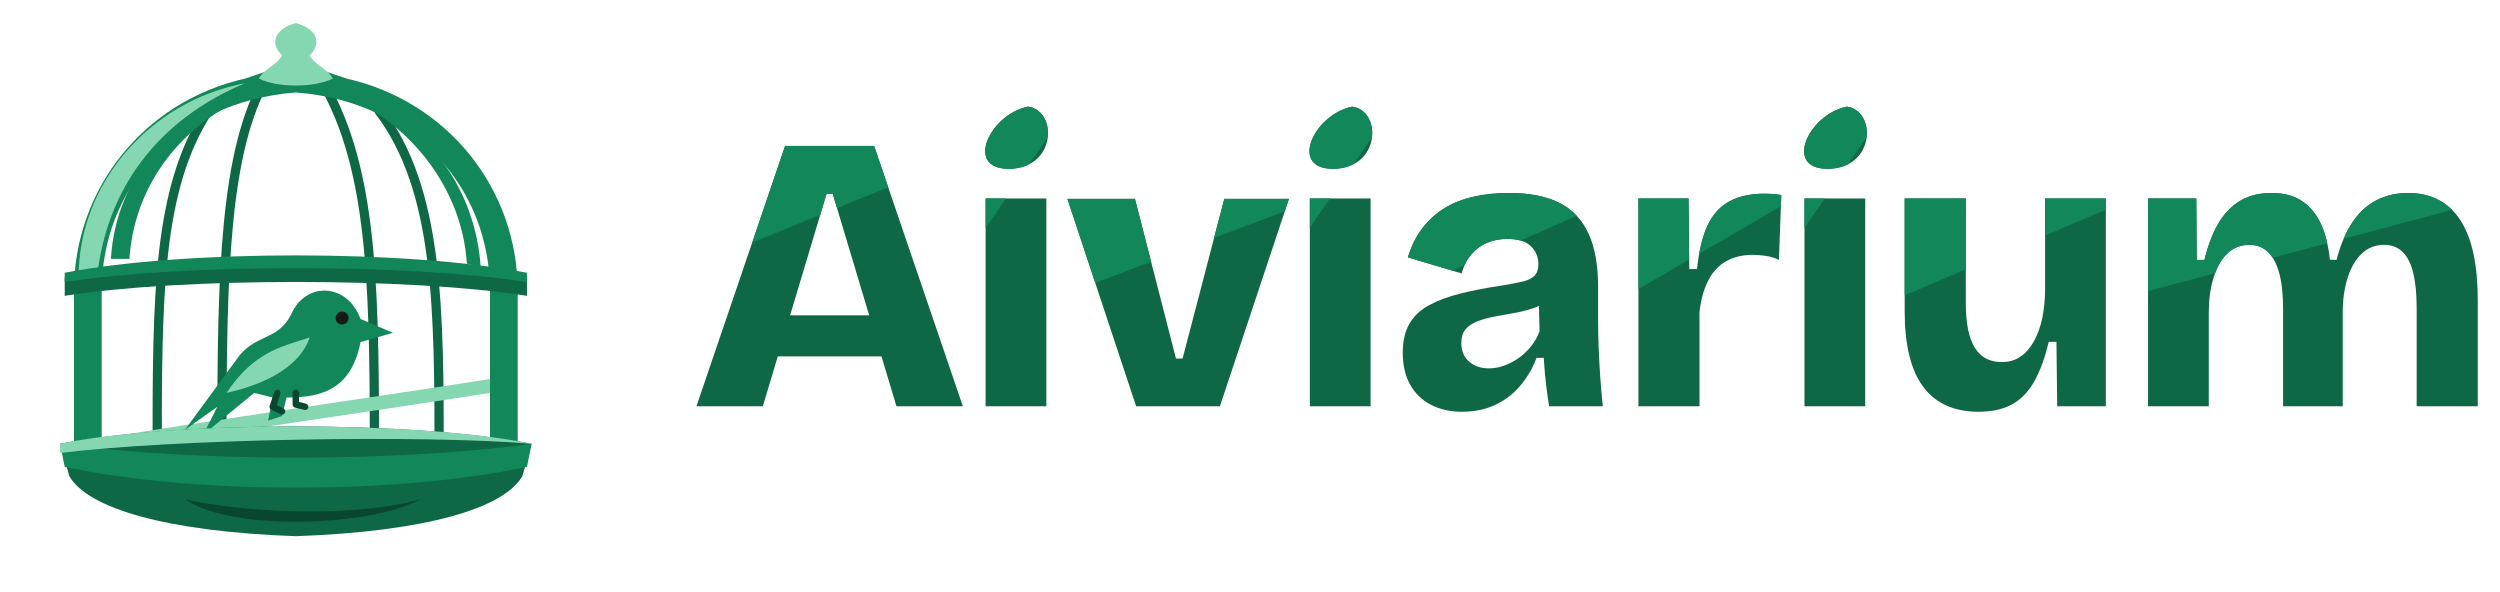
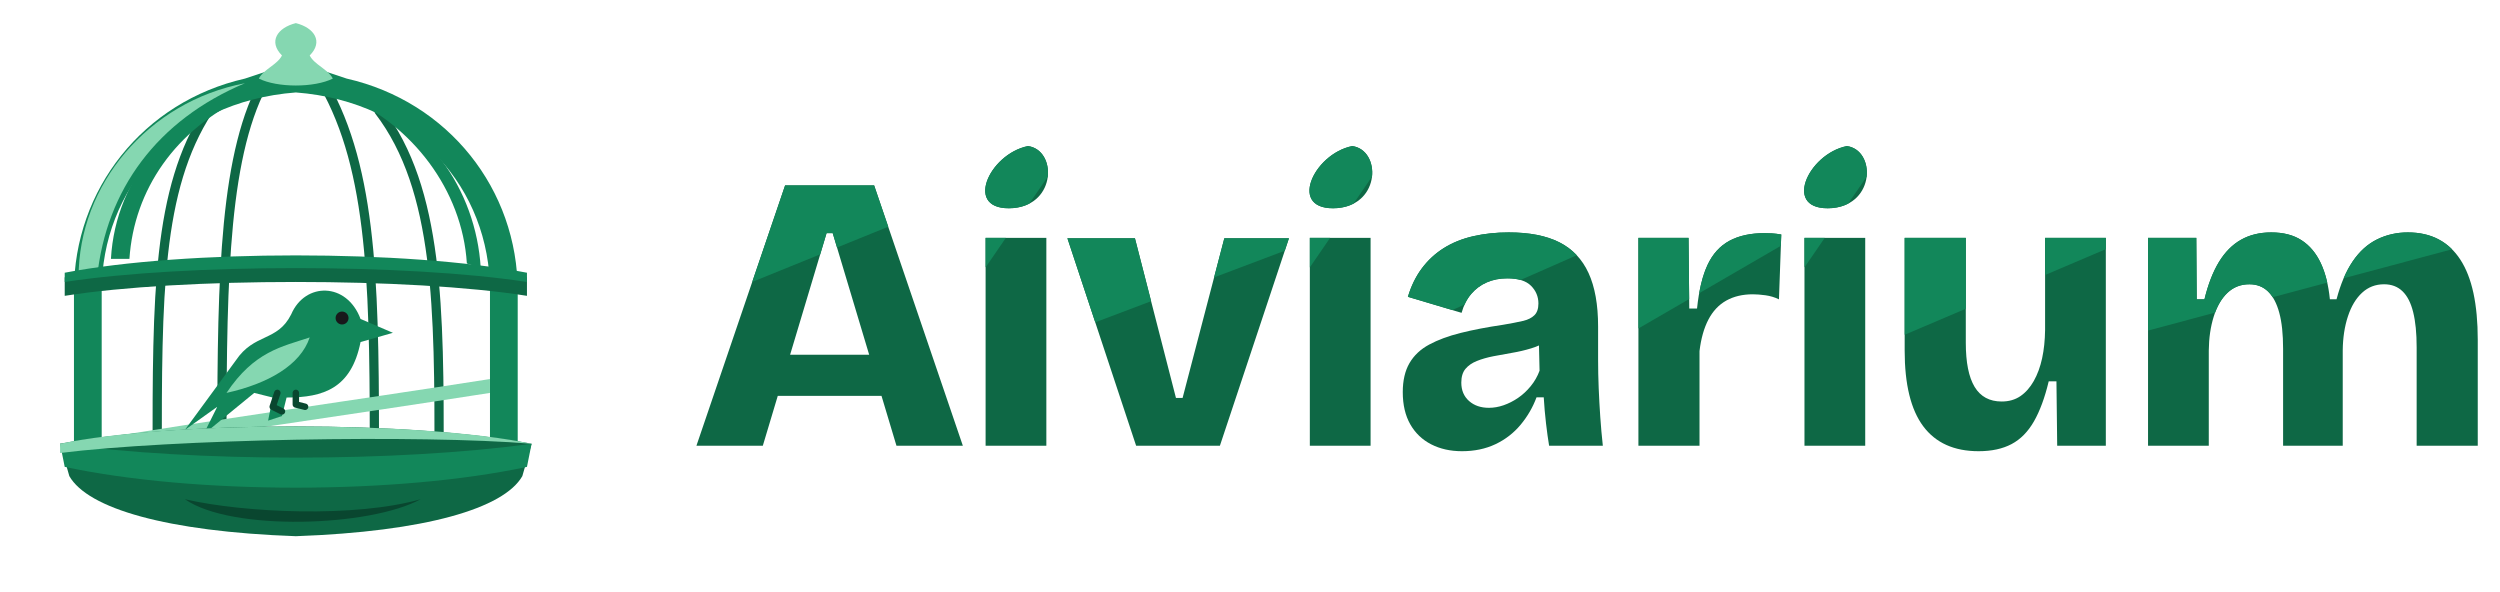
<svg xmlns="http://www.w3.org/2000/svg" role="img" aria-label="Aiviarium" viewBox="0 0 633.8 150">
  <svg width="150" height="150" viewBox="0 0 128 128">
    <path fill="none" stroke="#0E6845" stroke-width="2" stroke-linecap="round" stroke-linejoin="round" d="M45 24 C34 41 34 64 34 99" />
    <path fill="none" stroke="#0E6845" stroke-width="2" stroke-linecap="round" stroke-linejoin="round" d="M56 20 C48 37 48 65 48 101" />
    <path fill="none" stroke="#0E6845" stroke-width="2" stroke-linecap="round" stroke-linejoin="round" d="M71 20 C81 39 81 65 81 101" />
    <path fill="none" stroke="#0E6845" stroke-width="2" stroke-linecap="round" stroke-linejoin="round" d="M82 24 C95 41 95 67 95 99" />
    <path fill="#12875A" d="M16 99 L16 63 C16 41 31 22 53 17 L59 15 L69 15 L75 17 C97 22 112 41 112 63 L112 99 L106 99 L106 63 C106 41 90 22 64 20 C38 22 22 41 22 63 L22 99Z" />
    <path fill="#85D7B1" d="M17 60 C17 40 32 22 53 18 C34 26 23 41 21 60Z" />
    <path fill="#0E6845" d="M14 60 C39 55 89 55 114 60 L114 64 C89 60 39 60 14 64Z" />
    <path fill="#12875A" d="M14 59 C40 54 88 54 114 59 L114 61 C88 57 40 57 14 61Z" />
    <path fill="#85D7B1" d="M56 17 C57 15 60 14 61 12 C58 9 60 6 64 5 C68 6 70 9 67 12 C68 14 71 15 72 17 C68 19 60 19 56 17Z" />
    <path fill="#85D7B1" d="M21 95 C45 91 74 87 106 82 L106 85 C74 90 45 94 21 98Z" />
    <path fill="#12875A" d="M40 93 L51 78 C55 72 60 74 63 68 C66 61 75 61 78 69 L85 72 L78 74 C76 84 70 86 62 86 L61 90 L58 91 L59 86 L55 85 L44 94 L47 88Z" />
    <path fill="none" stroke="#09462F" stroke-width="1.4" stroke-linecap="round" stroke-linejoin="round" d="M60 85 L59 88 L61 89 M64 85 L64 87.5 L66 88" />
    <path fill="#85D7B1" d="M49 85 C55 76 61 75 67 73 C65 79 58 83 49 85Z" />
    <circle fill="#18181B" cx="74" cy="68.8" r="1.4" />
    <path fill="#0E6845" d="M13 96 C39 91 89 91 115 96 L113 103 C109 110 92 115 64 116 C36 115 19 110 15 103Z" />
    <path fill="#12875A" d="M13 96 C42 100 86 100 115 96 L114 101 C86 107 42 107 14 101Z" />
    <path fill="#85D7B1" d="M13 96 C37 91 91 91 115 96 C91 94 37 95 13 98Z" />
    <path fill="#12875A" d="M24 56 C25 38 38 24 53 21 C38 28 29 41 28 56Z M101 57 C100 41 89 27 75 21 C92 25 103 41 104 58Z" />
    <path fill="#09462F" d="M40 108 C53 111 77 112 91 108 C80 114 50 115 40 108Z" />
  </svg>
-   <g transform="translate(175 23)">
+   <g transform="translate(175 33)">
    <path fill="#0E6845" d="M1.56 80 24.04 14H46.61L69.1 80H52.27L36.11 26.11H34.55L18.39 80ZM14.63 67.36V56.94H58.3V67.36Z" />
    <path fill="#12875A" d="M50.19 24.48 37.2 29.75 36.11 26.11H34.55L32.94 31.48L15.71 38.47L24.04 14H46.61L50.19 24.48Z" />
    <path fill="#0E6845" d="M74.87 80V27.31H90.27V80ZM85.62 4.03C92.9 5.03 92.9 18.75 81.93 19.75C69 20.75 75.65 6.03 85.62 4.03Z" />
    <path fill="#12875A" d="M85.62 4.03C89.23 4.52 91.05 8.15 90.63 11.8L85.95 18.62C84.83 19.21 83.49 19.6 81.93 19.75C69 20.75 75.65 6.03 85.62 4.03ZM80 27.31 74.87 34.79V27.31H80Z" />
    <path fill="#0E6845" d="M113.03 80 95.61 27.41H112.73L123.13 67.89H124.81L135.39 27.41H151.77L134.27 80Z" />
    <path fill="#12875A" d="M116.83 43.36 102.67 48.71 95.61 27.41H112.73L116.83 43.36ZM150.72 30.56 132.79 37.33 135.39 27.41H151.77L150.72 30.56Z" />
    <path fill="#0E6845" d="M157.07 80V27.31H172.47V80ZM167.82 4.03C175.1 5.03 175.1 18.75 164.13 19.75C151.2 20.75 157.85 6.03 167.82 4.03Z" />
    <path fill="#12875A" d="M167.82 4.03C171.43 4.52 173.25 8.15 172.83 11.8L168.15 18.62C167.03 19.21 165.69 19.6 164.13 19.75C151.2 20.75 157.85 6.03 167.82 4.03ZM162.2 27.31 157.07 34.79V27.31H162.2Z" />
    <path fill="#0E6845" d="M195.63 81.39Q191.24 81.39 187.84 79.65Q184.44 77.91 182.53 74.57Q180.63 71.23 180.63 66.41Q180.63 61.99 182.33 59.06Q184.04 56.12 187.34 54.35Q190.64 52.57 195.32 51.4Q200.01 50.23 206.05 49.34Q209.03 48.84 211.01 48.38Q213 47.93 214.01 46.91Q215.02 45.9 215.02 43.95Q215.02 41.33 213.14 39.45Q211.27 37.57 207.11 37.57Q204.29 37.57 201.97 38.57Q199.65 39.57 197.99 41.51Q196.33 43.46 195.54 46.31L181.93 42.25Q183.17 38.11 185.47 35.03Q187.77 31.95 191.02 29.9Q194.28 27.85 198.5 26.88Q202.71 25.92 207.49 25.92Q215.35 25.92 220.33 28.43Q225.31 30.95 227.73 36.22Q230.15 41.49 230.15 49.76V58.19Q230.15 61.75 230.3 65.4Q230.45 69.05 230.7 72.7Q230.95 76.35 231.35 80H217.73Q217.33 77.61 216.95 74.37Q216.57 71.12 216.37 67.73H214.54Q213.13 71.53 210.5 74.69Q207.86 77.85 204.11 79.62Q200.37 81.39 195.63 81.39ZM202.47 70.39Q204.3 70.39 206.19 69.74Q208.09 69.08 209.84 67.89Q211.6 66.69 213.06 64.91Q214.52 63.13 215.31 60.98L215.12 52.87L217.38 53.37Q215.51 54.61 213.17 55.32Q210.83 56.03 208.4 56.44Q205.97 56.85 203.62 57.31Q201.27 57.77 199.43 58.51Q197.59 59.24 196.53 60.51Q195.47 61.78 195.47 64Q195.47 66.92 197.43 68.66Q199.38 70.39 202.47 70.39Z" />
    <path fill="#12875A" d="M196.29 44.22 193.16 45.6 181.93 42.25Q183.17 38.11 185.47 35.03Q187.77 31.95 191.02 29.9Q194.28 27.85 198.5 26.88Q202.71 25.92 207.49 25.92Q215.35 25.92 220.33 28.43Q222.86 29.71 224.74 31.71L210.49 37.98Q209.04 37.57 207.11 37.57Q204.29 37.57 201.97 38.57Q199.65 39.57 197.99 41.51Q196.98 42.7 196.29 44.22Z" />
    <path fill="#0E6845" d="M240.37 80V55.15V27.31H253.08L253.26 45.22H255.23Q255.95 38.33 257.89 34.17Q259.84 30 263.44 28.05Q267.05 26.1 272.37 26.1Q273.19 26.1 274.22 26.16Q275.25 26.22 276.59 26.45L276 42.89Q274.41 42.11 272.6 41.86Q270.78 41.61 269.39 41.61Q265.48 41.61 262.63 43.21Q259.79 44.81 258.11 48.03Q256.43 51.25 255.86 56.01V80Z" />
    <path fill="#12875A" d="M253.24 42.81 240.37 50.27V27.31H253.08L253.24 42.81ZM276.48 29.32 255.77 41.34Q256.53 37.08 257.89 34.17Q259.84 30 263.44 28.05Q267.05 26.1 272.37 26.1Q273.19 26.1 274.22 26.16Q275.25 26.22 276.59 26.45L276.48 29.32Z" />
    <path fill="#0E6845" d="M282.47 80V27.31H297.87V80ZM293.22 4.03C300.5 5.03 300.5 18.75 289.53 19.75C276.6 20.75 283.25 6.03 293.22 4.03Z" />
    <path fill="#12875A" d="M293.22 4.03C296.83 4.52 298.65 8.15 298.23 11.8L293.55 18.62C292.43 19.21 291.09 19.6 289.53 19.75C276.6 20.75 283.25 6.03 293.22 4.03ZM287.6 27.31 282.47 34.79V27.31H287.6Z" />
    <path fill="#0E6845" d="M326.62 81.39Q317.3 81.39 312.58 75.07Q307.87 68.76 307.87 55.86V27.31H323.37V53.9Q323.37 61.39 325.61 65.09Q327.85 68.79 332.47 68.79Q335.21 68.79 337.21 67.43Q339.21 66.06 340.61 63.58Q342.01 61.09 342.72 57.83Q343.42 54.57 343.47 50.68V27.31H358.87V58.57V80H346.54L346.35 63.67H344.39Q342.91 69.87 340.65 73.82Q338.39 77.77 334.98 79.58Q331.57 81.39 326.62 81.39Z" />
    <path fill="#12875A" d="M323.37 45.27 307.87 51.87V27.31H323.37V45.27ZM358.87 30.16 343.47 36.72V27.31H358.87V30.16Z" />
    <path fill="#0E6845" d="M369.57 80V46.11V27.31H381.81L381.91 42.89H383.87Q385.26 37.18 387.55 33.41Q389.85 29.64 393.14 27.78Q396.43 25.92 400.81 25.92Q405.45 25.92 408.51 27.92Q411.57 29.91 413.35 33.68Q415.13 37.45 415.67 42.87H417.36Q418.91 37 421.48 33.23Q424.04 29.47 427.63 27.69Q431.21 25.92 435.43 25.92Q439.87 25.92 443.19 27.66Q446.51 29.39 448.74 32.81Q450.97 36.23 452.07 41.32Q453.16 46.42 453.16 53.14V80H437.67V55.05Q437.67 49.69 436.79 46.15Q435.92 42.61 434.08 40.84Q432.25 39.07 429.41 39.07Q426.15 39.07 423.83 41.22Q421.51 43.36 420.25 47.19Q418.98 51.02 418.93 55.83V80H403.81V55.42Q403.81 49.85 402.84 46.29Q401.88 42.73 400 40.9Q398.11 39.07 395.26 39.07Q391.98 39.07 389.71 41.23Q387.43 43.39 386.23 47.24Q385.02 51.08 384.97 55.87V80Z" />
    <path fill="#12875A" d="M386.56 46.26 369.57 50.8V27.31H381.81L381.91 42.89H383.87Q385.26 37.18 387.55 33.41Q389.85 29.64 393.14 27.78Q396.43 25.92 400.81 25.92Q405.45 25.92 408.51 27.92Q411.57 29.91 413.35 33.68Q414.39 35.89 415.01 38.65L401.18 42.35Q400.64 41.52 400 40.9Q398.11 39.07 395.26 39.07Q391.98 39.07 389.71 41.23Q387.73 43.11 386.56 46.26ZM446.64 30.2 419.16 37.55Q420.19 35.12 421.48 33.23Q424.04 29.47 427.63 27.69Q431.21 25.92 435.43 25.92Q439.87 25.92 443.19 27.66Q445.09 28.65 446.64 30.2Z" />
  </g>
</svg>
